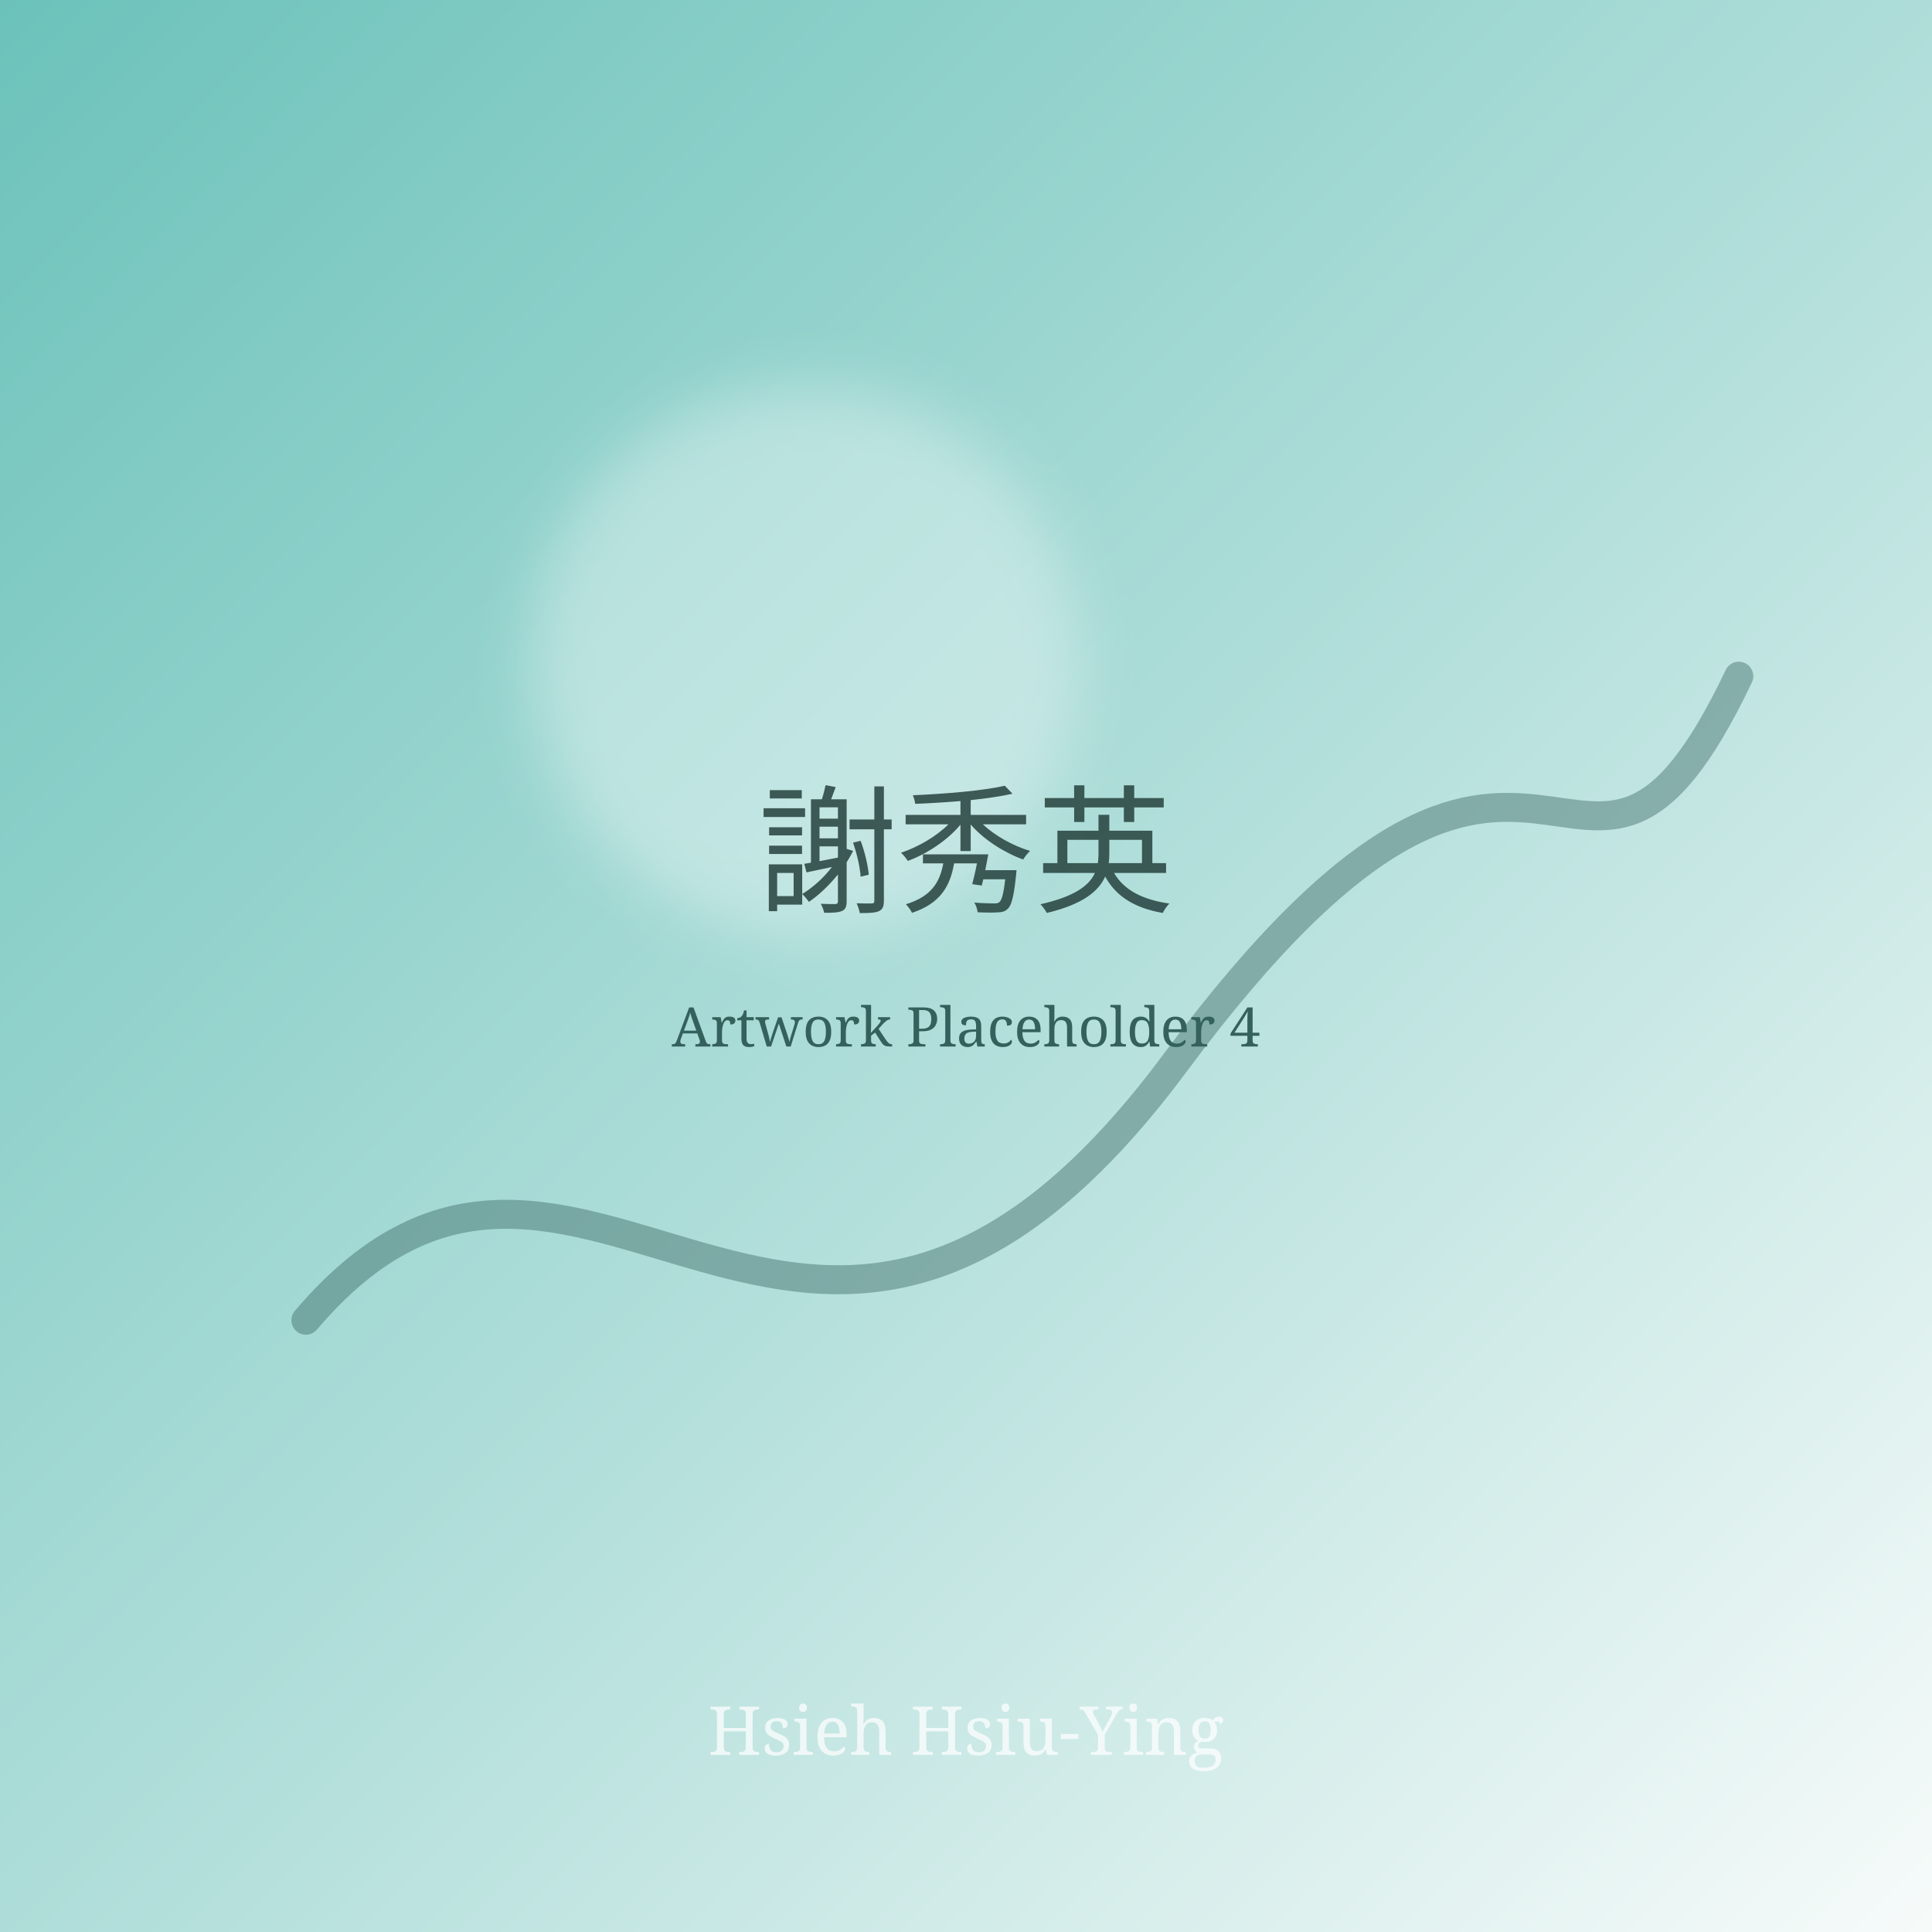
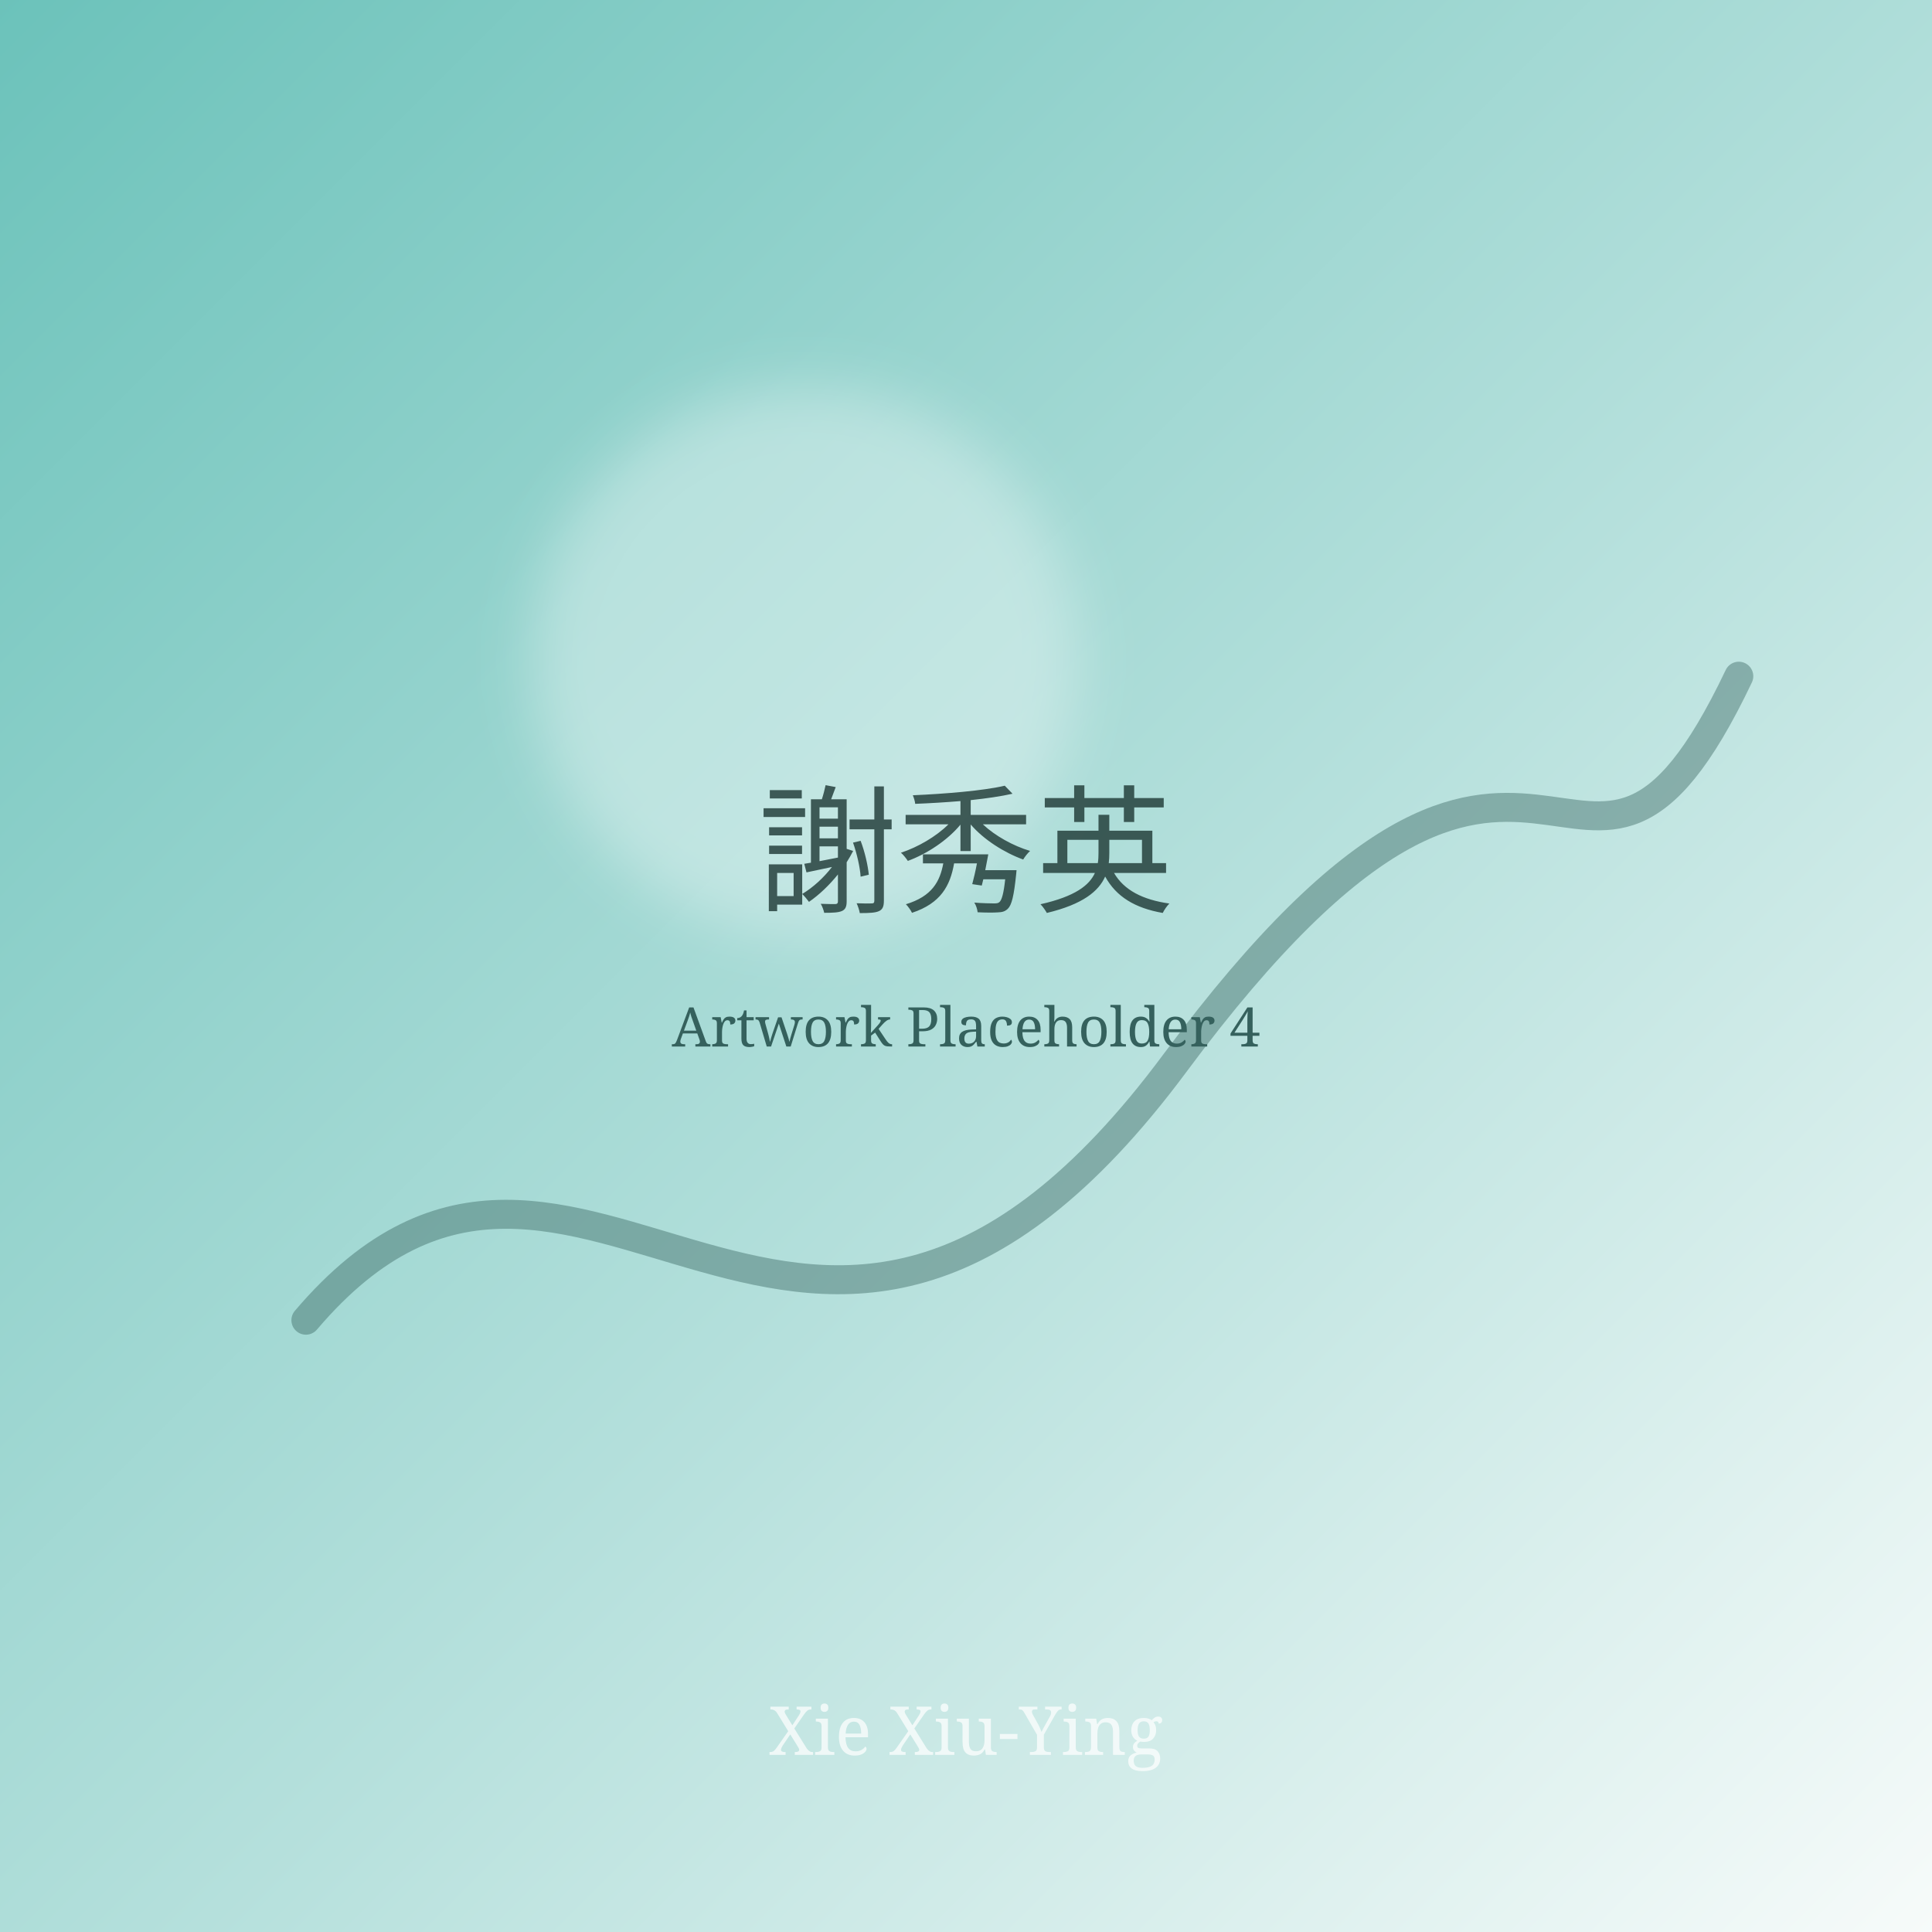
<svg xmlns="http://www.w3.org/2000/svg" viewBox="0 0 1200 1200">
  <defs>
    <linearGradient id="g" x1="0" x2="1" y1="0" y2="1">
      <stop stop-color="#6bc2ba" />
      <stop offset=".55" stop-color="#b5e0dc" />
      <stop offset="1" stop-color="#f7fbfa" />
    </linearGradient>
    <filter id="blur">
      <feGaussianBlur stdDeviation="18" />
    </filter>
  </defs>
  <rect width="1200" height="1200" fill="url(#g)" />
  <circle cx="500" cy="410" r="170" fill="#ffffff55" filter="url(#blur)" />
  <path d="M190 820 C360 620 500 970 730 660 S980 630 1080 420" fill="none" stroke="#35615d" stroke-width="18" stroke-linecap="round" opacity=".42" />
  <text x="600" y="560" text-anchor="middle" font-family="serif" font-size="86" fill="#203a37" opacity=".82">謝秀英</text>
  <text x="600" y="650" text-anchor="middle" font-family="serif" font-size="34" fill="#35615d">Artwork Placeholder 4</text>
-   <text x="600" y="1090" text-anchor="middle" font-family="serif" font-size="42" fill="#ffffff" opacity=".72">Hsieh Hsiu-Ying</text>
+   <text x="600" y="1090" text-anchor="middle" font-family="serif" font-size="42" fill="#ffffff" opacity=".72">Xie Xiu-Ying</text>
</svg>
